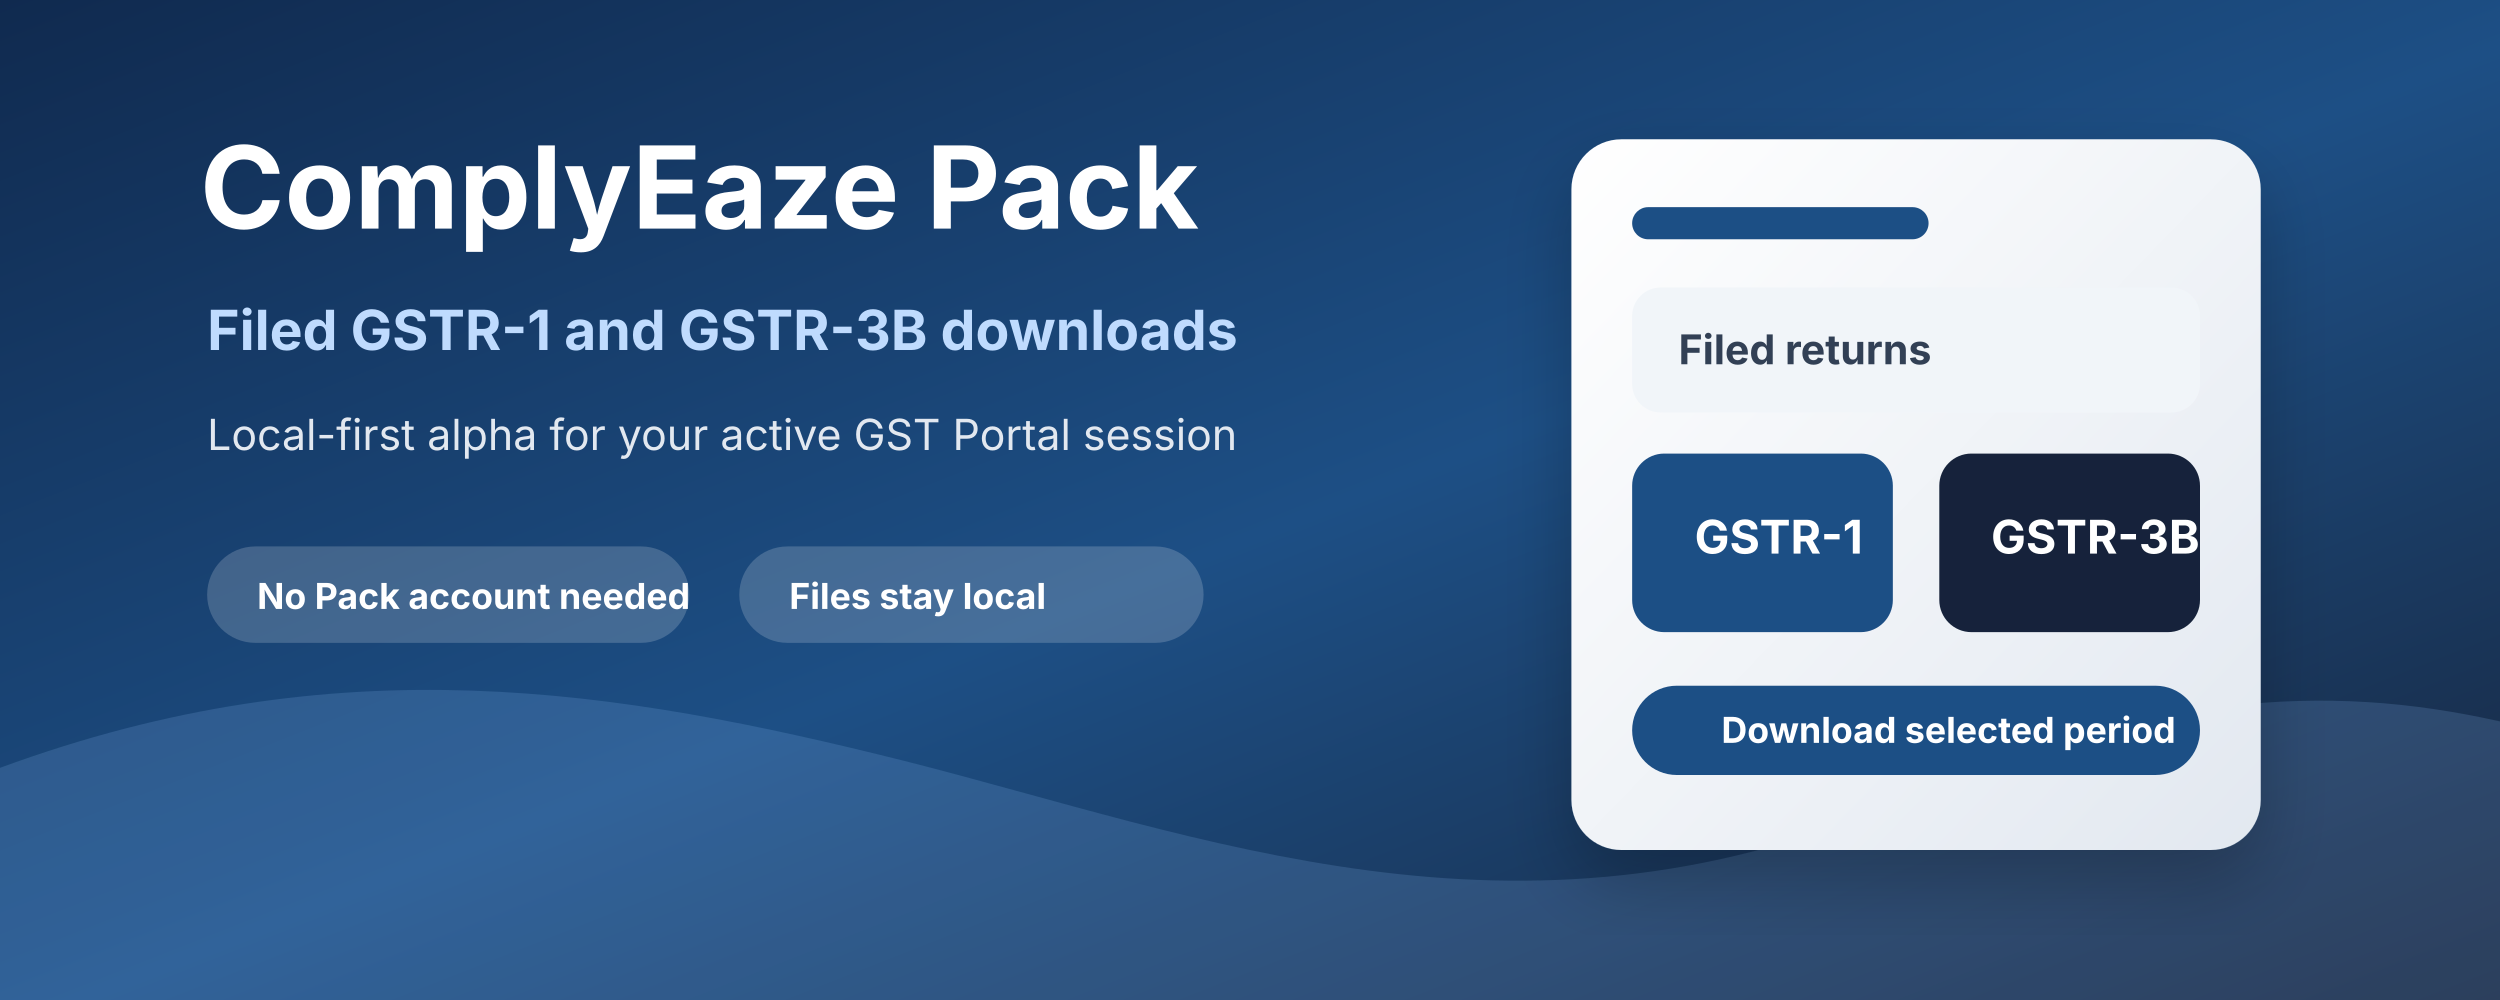
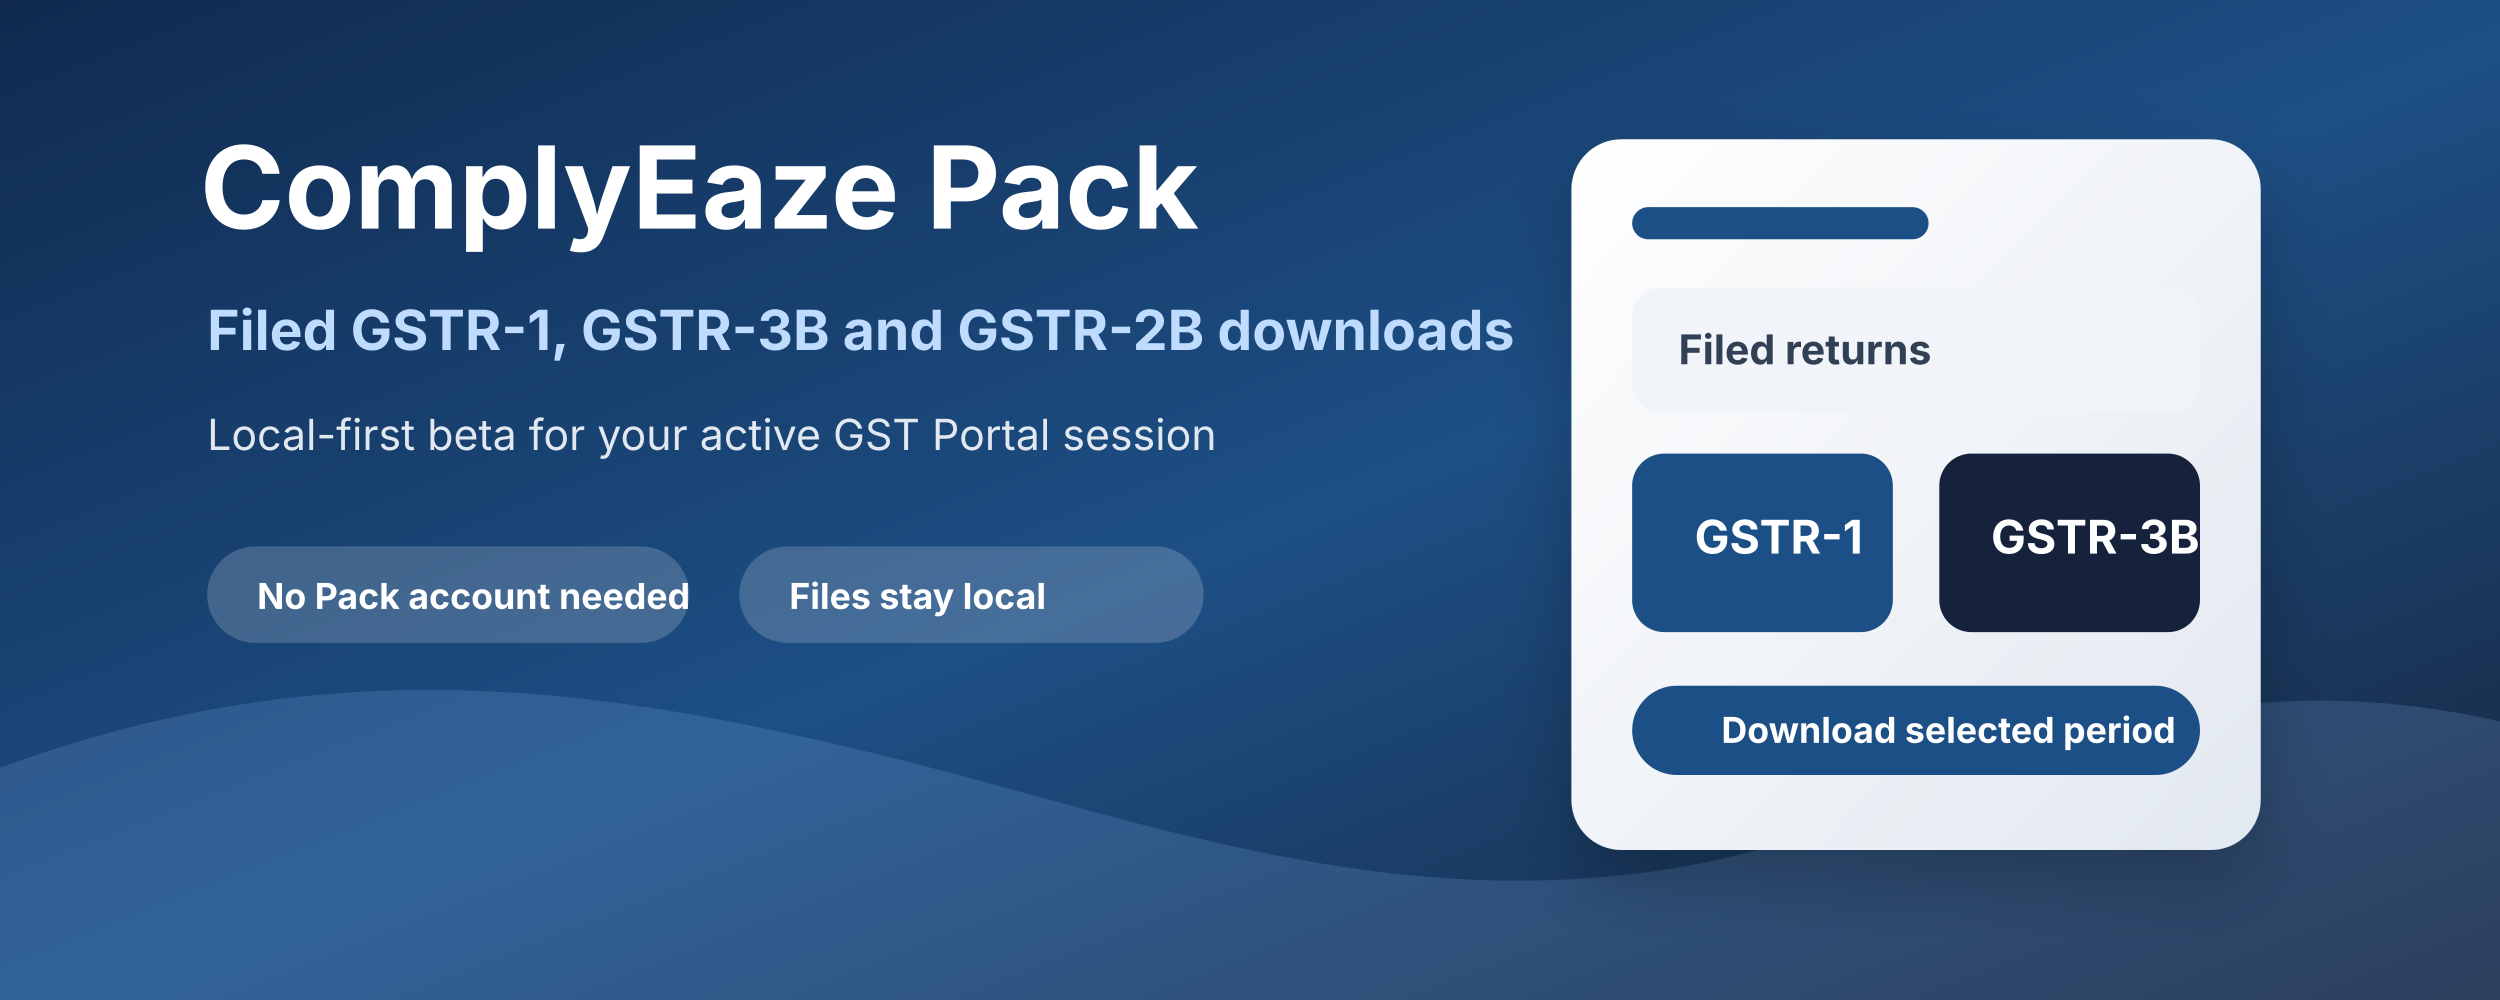
<svg xmlns="http://www.w3.org/2000/svg" width="1400" height="560" viewBox="0 0 1400 560" role="img" aria-labelledby="title desc">
  <defs>
    <linearGradient id="bg" x1="0" y1="0" x2="1" y2="1">
      <stop offset="0" stop-color="#102a4f" />
      <stop offset="0.52" stop-color="#1d4f85" />
      <stop offset="1" stop-color="#17243b" />
    </linearGradient>
    <linearGradient id="panel" x1="0" y1="0" x2="1" y2="1">
      <stop offset="0" stop-color="#ffffff" />
      <stop offset="1" stop-color="#e2e8f0" />
    </linearGradient>
    <filter id="cardShadow" x="-12%" y="-12%" width="124%" height="124%">
      <feDropShadow dx="0" dy="18" stdDeviation="20" flood-color="#08111b" flood-opacity="0.24" />
    </filter>
  </defs>
  <rect width="1400" height="560" fill="url(#bg)" />
  <path d="M0 430C190 360 346 386 506 426C672 468 850 540 1060 450C1204 388 1302 382 1400 404V560H0Z" fill="#93c5fd" opacity="0.17" />
  <g transform="translate(112 128)">
    <text x="0" y="0" fill="#ffffff" font-family="Inter, Arial, sans-serif" font-size="64" font-weight="750">ComplyEaze Pack</text>
-     <text x="4" y="68" fill="#bfdbfe" font-family="Inter, Arial, sans-serif" font-size="31" font-weight="650">Filed GSTR-1 and GSTR-3B downloads</text>
-     <text x="4" y="124" fill="#e2e8f0" font-family="Inter, Arial, sans-serif" font-size="24">Local-first alpha for your active GST Portal session</text>
+     <text x="4" y="68" fill="#bfdbfe" font-family="Inter, Arial, sans-serif" font-size="31" font-weight="650">Filed GSTR-1, GSTR-3B and GSTR-2B downloads</text>
+     <text x="4" y="124" fill="#e2e8f0" font-family="Inter, Arial, sans-serif" font-size="24">Local-first beta for your active GST Portal session</text>
    <g transform="translate(4 178)">
      <rect x="0" y="0" width="270" height="54" rx="27" fill="#ffffff" opacity="0.18" />
      <text x="28" y="35" fill="#ffffff" font-family="Inter, Arial, sans-serif" font-size="20" font-weight="650">No Pack account needed</text>
      <rect x="298" y="0" width="260" height="54" rx="27" fill="#ffffff" opacity="0.18" />
      <text x="326" y="35" fill="#ffffff" font-family="Inter, Arial, sans-serif" font-size="20" font-weight="650">Files stay local</text>
    </g>
  </g>
  <g transform="translate(880 78)" filter="url(#cardShadow)">
    <rect width="386" height="398" rx="28" fill="url(#panel)" />
    <rect x="34" y="38" width="166" height="18" rx="9" fill="#1d4f85" />
    <rect x="34" y="83" width="318" height="70" rx="16" fill="#f1f5f9" />
    <text x="60" y="126" fill="#334155" font-family="Inter, Arial, sans-serif" font-size="23" font-weight="700">Filed returns</text>
    <rect x="34" y="176" width="146" height="100" rx="18" fill="#1d4f85" />
    <rect x="206" y="176" width="146" height="100" rx="18" fill="#17243b" />
    <text x="69" y="232" fill="#ffffff" font-family="Inter, Arial, sans-serif" font-size="26" font-weight="750">GSTR-1</text>
    <text x="235" y="232" fill="#ffffff" font-family="Inter, Arial, sans-serif" font-size="26" font-weight="750">GSTR-3B</text>
    <rect x="34" y="306" width="318" height="50" rx="25" fill="#1d4f85" />
    <text x="84" y="338" fill="#ffffff" font-family="Inter, Arial, sans-serif" font-size="20" font-weight="750">Download selected period</text>
  </g>
</svg>
